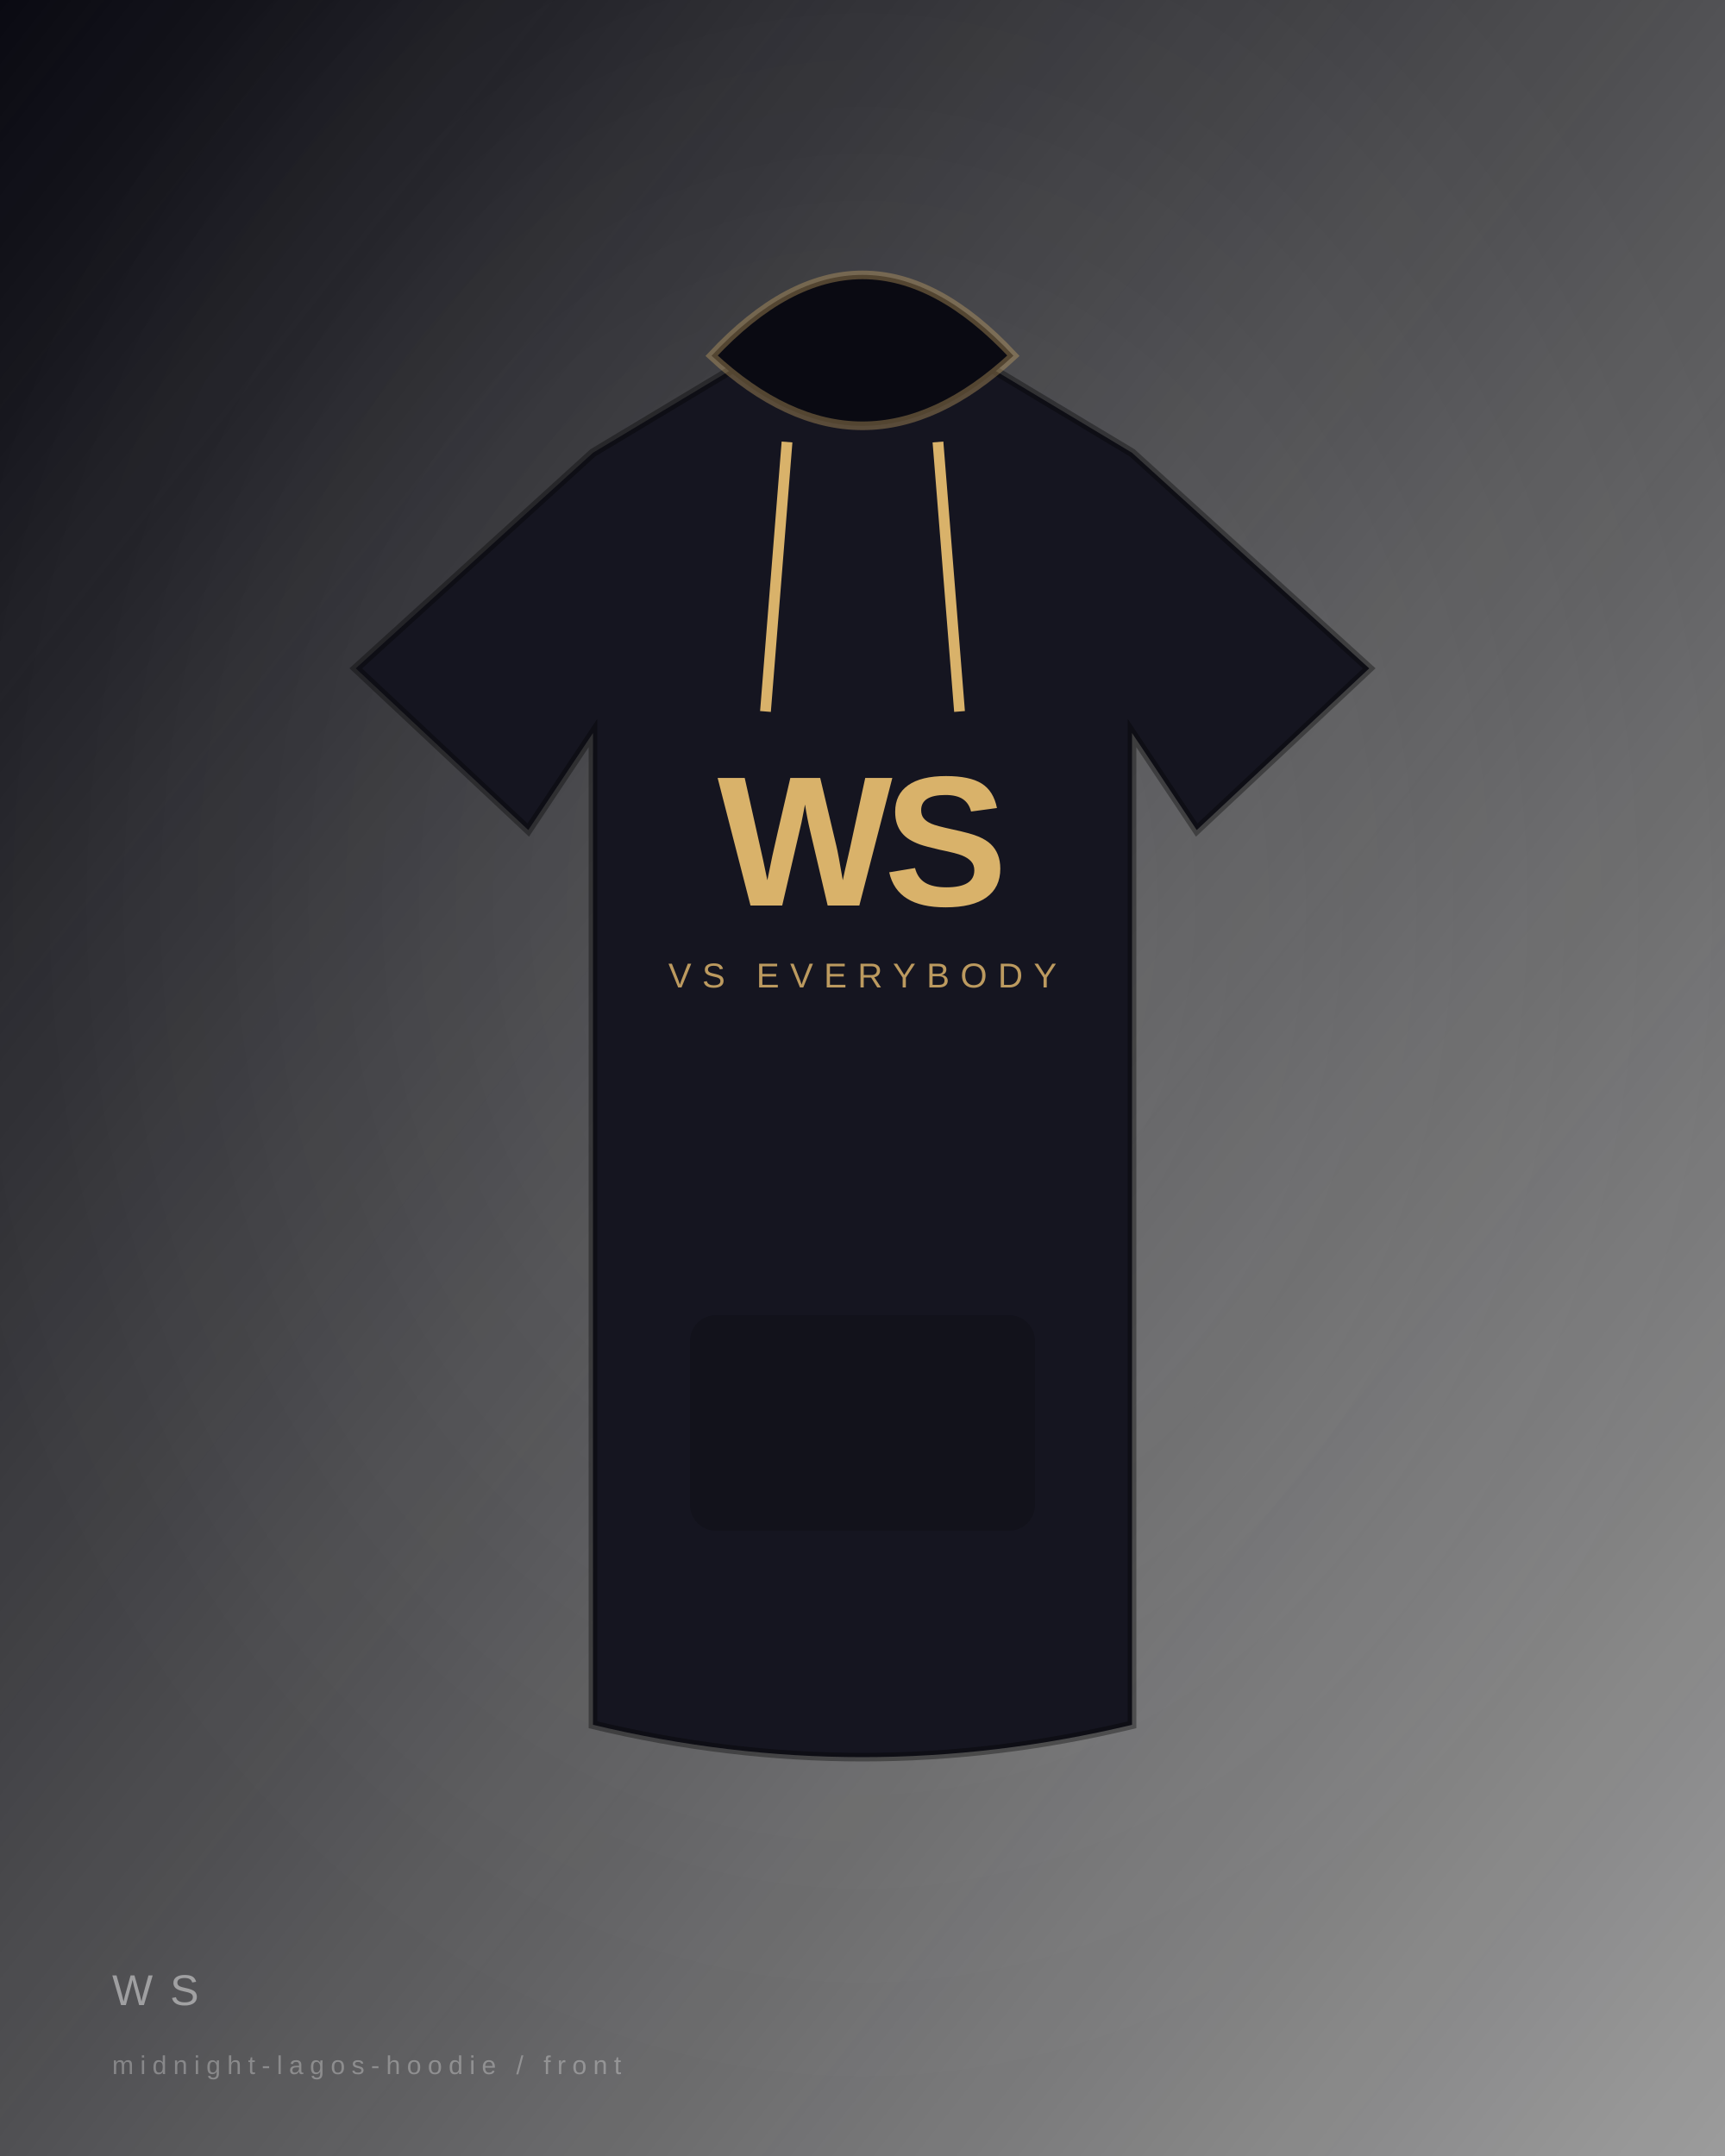
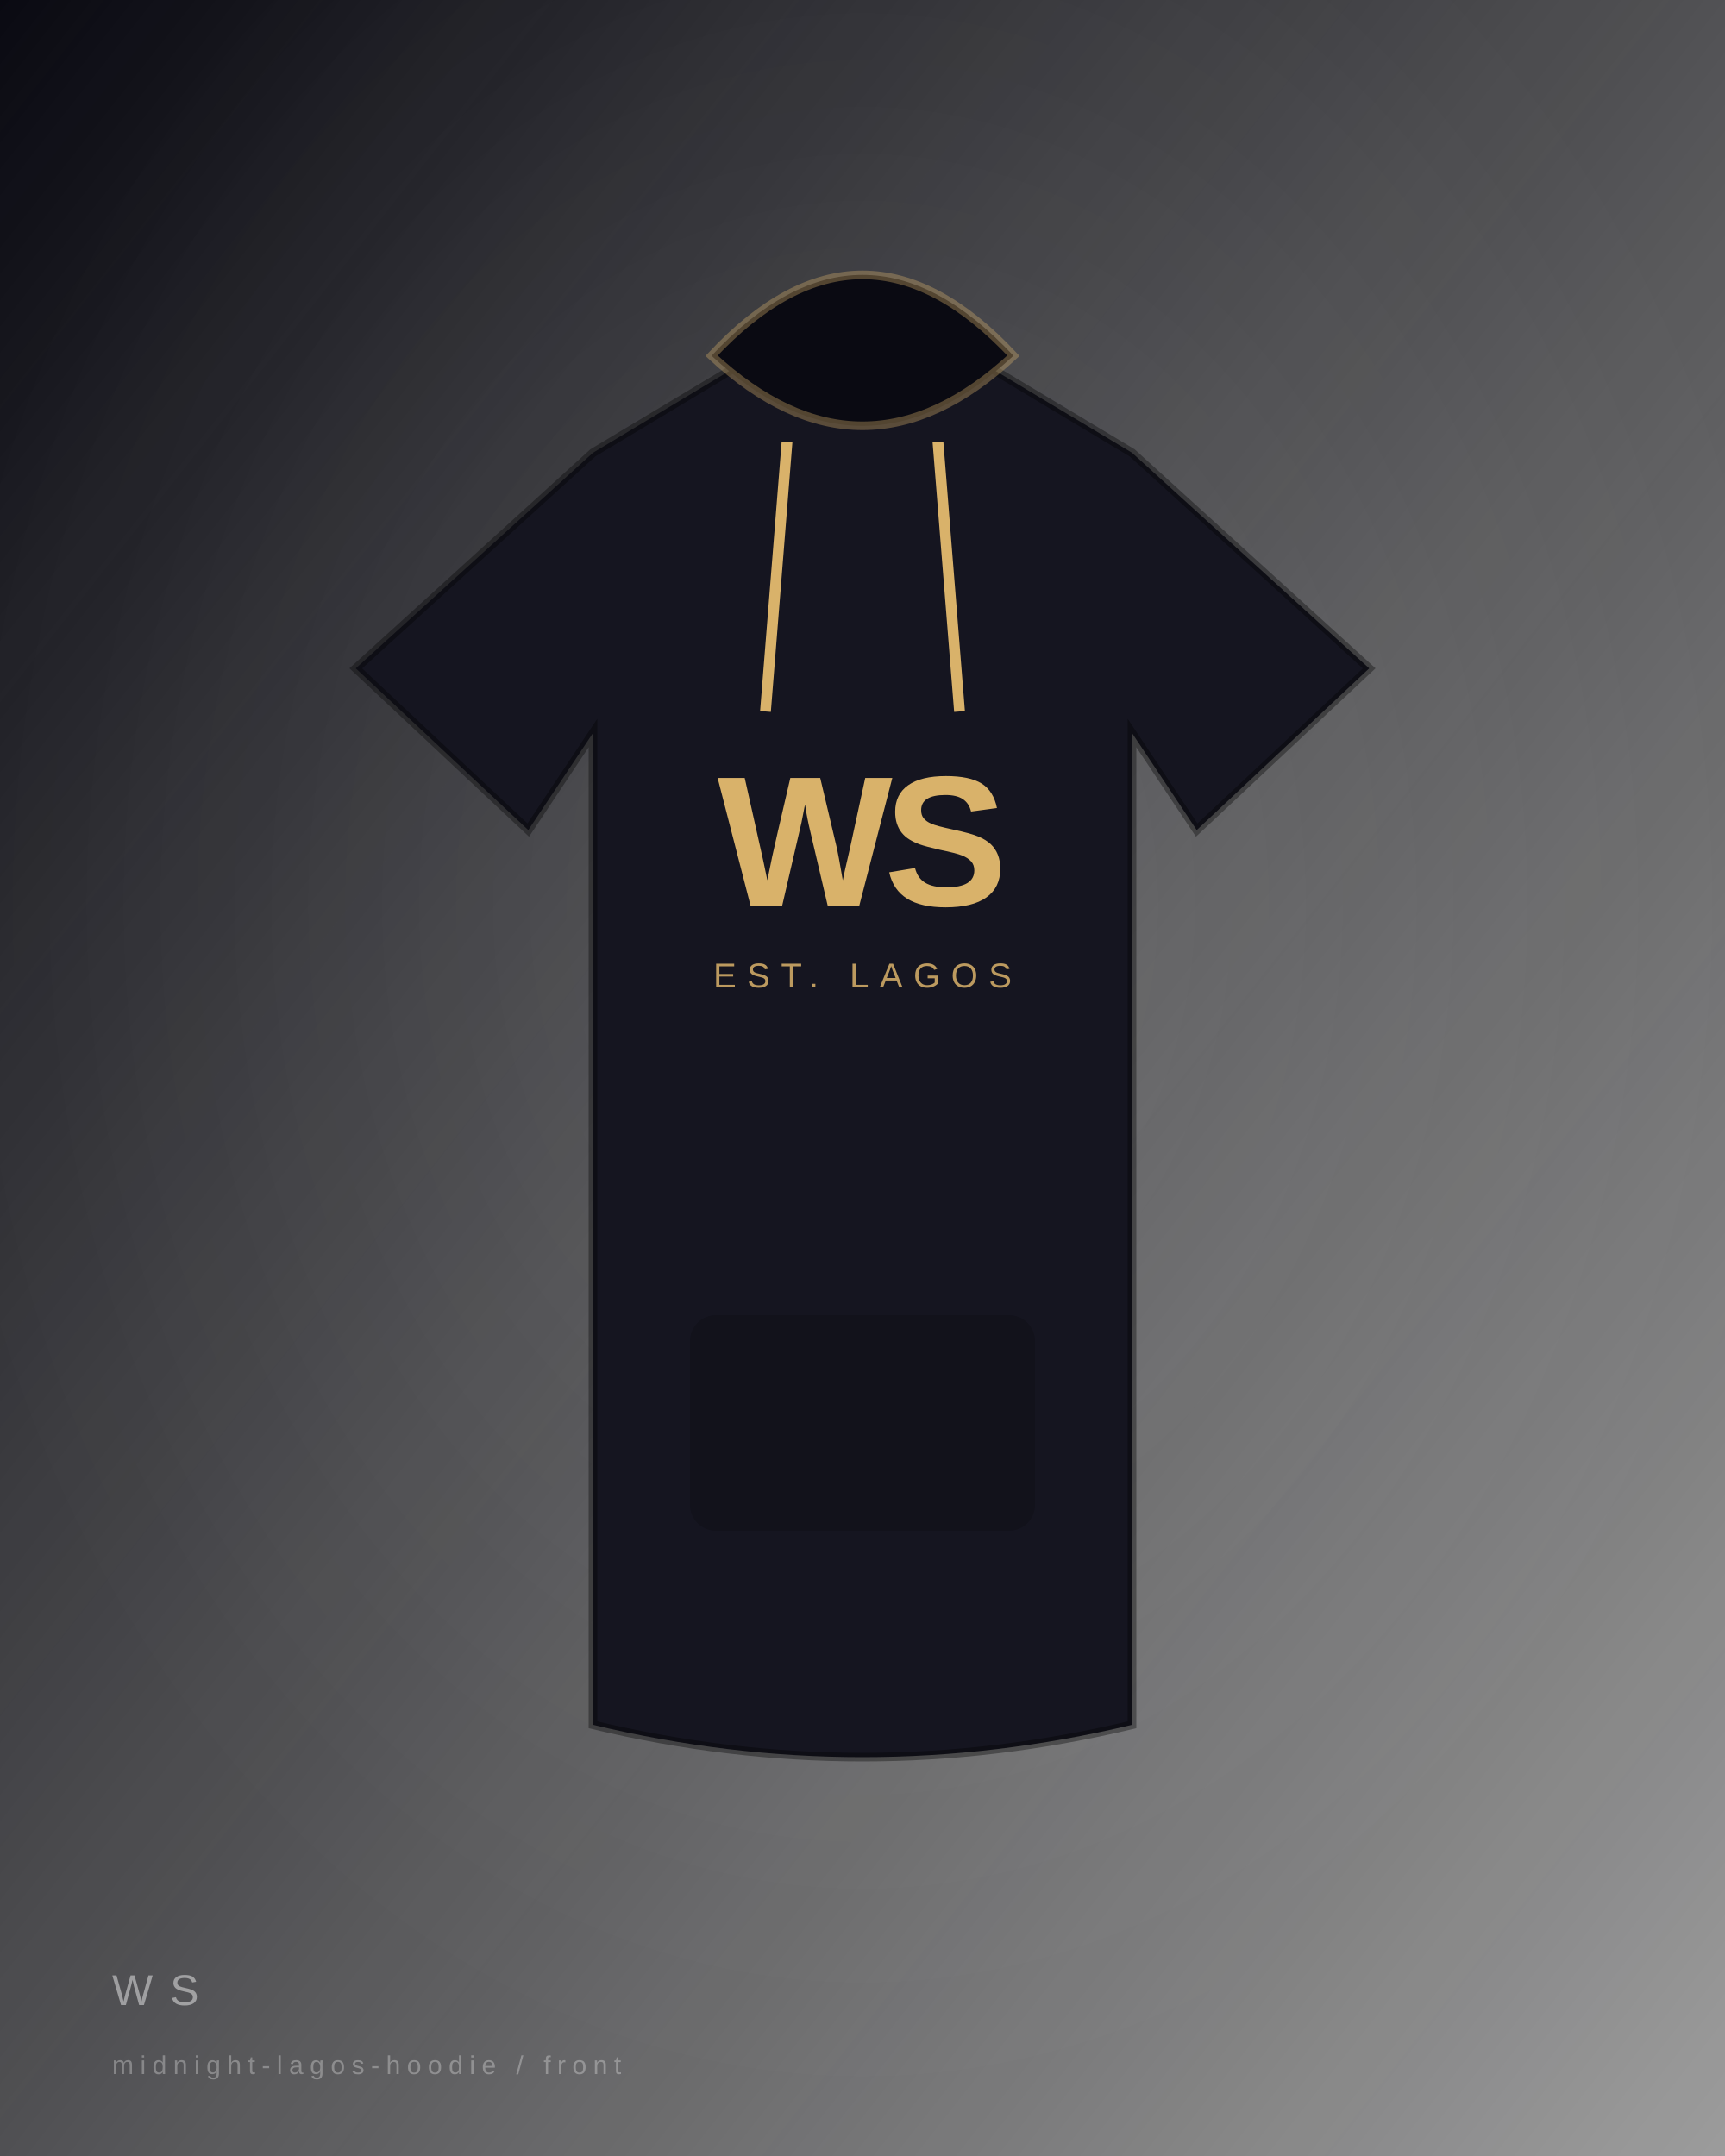
<svg xmlns="http://www.w3.org/2000/svg" viewBox="0 0 800 1000" width="800" height="1000">
  <defs>
    <linearGradient id="bg" x1="0" y1="0" x2="1" y2="1">
      <stop offset="0" stop-color="#0a0a12" />
      <stop offset="1" stop-color="#000" stop-opacity="0.35" />
    </linearGradient>
    <radialGradient id="glow" cx="0.5" cy="0.42" r="0.55">
      <stop offset="0" stop-color="#ffffff" stop-opacity="0.10" />
      <stop offset="1" stop-color="#ffffff" stop-opacity="0" />
    </radialGradient>
  </defs>
  <rect width="800" height="1000" fill="url(#bg)" />
  <rect width="800" height="1000" fill="url(#glow)" />
  <path d="M275 210 L350 165 Q400 205 450 165 L525 210 L635 310 L555 385 L525 340 L525 800 Q400 830 275 800 L275 340 L245 385 L165 310 Z" fill="#151520" stroke="#000" stroke-opacity="0.35" stroke-width="4" />
  <path d="M330 165 Q400 90 470 165 Q400 230 330 165 Z" fill="#0a0a12" stroke="#d9b26a" stroke-opacity="0.35" stroke-width="4" />
  <line x1="365" y1="205" x2="355" y2="330" stroke="#d9b26a" stroke-width="5" />
  <line x1="435" y1="205" x2="445" y2="330" stroke="#d9b26a" stroke-width="5" />
  <rect x="320" y="610" width="160" height="100" rx="12" fill="#000" fill-opacity="0.16" />
  <text x="400" y="420" text-anchor="middle" fill="#d9b26a" font-family="Arial Black, Arial, sans-serif" font-size="86" font-weight="bold" letter-spacing="-4">WS</text>
-   <text x="400" y="458" text-anchor="middle" fill="#d9b26a" fill-opacity="0.85" font-family="Arial, sans-serif" font-size="16" letter-spacing="5">VS EVERYBODY</text>
+   <text x="400" y="458" text-anchor="middle" fill="#d9b26a" fill-opacity="0.85" font-family="Arial, sans-serif" font-size="16" letter-spacing="5">EST. LAGOS</text>
  <text x="52" y="930" fill="#ffffff" fill-opacity="0.45" font-family="Arial, sans-serif" font-size="20" letter-spacing="8">WS</text>
  <text x="52" y="962" fill="#ffffff" fill-opacity="0.3" font-family="Arial, sans-serif" font-size="12" letter-spacing="3">midnight-lagos-hoodie / front</text>
</svg>
